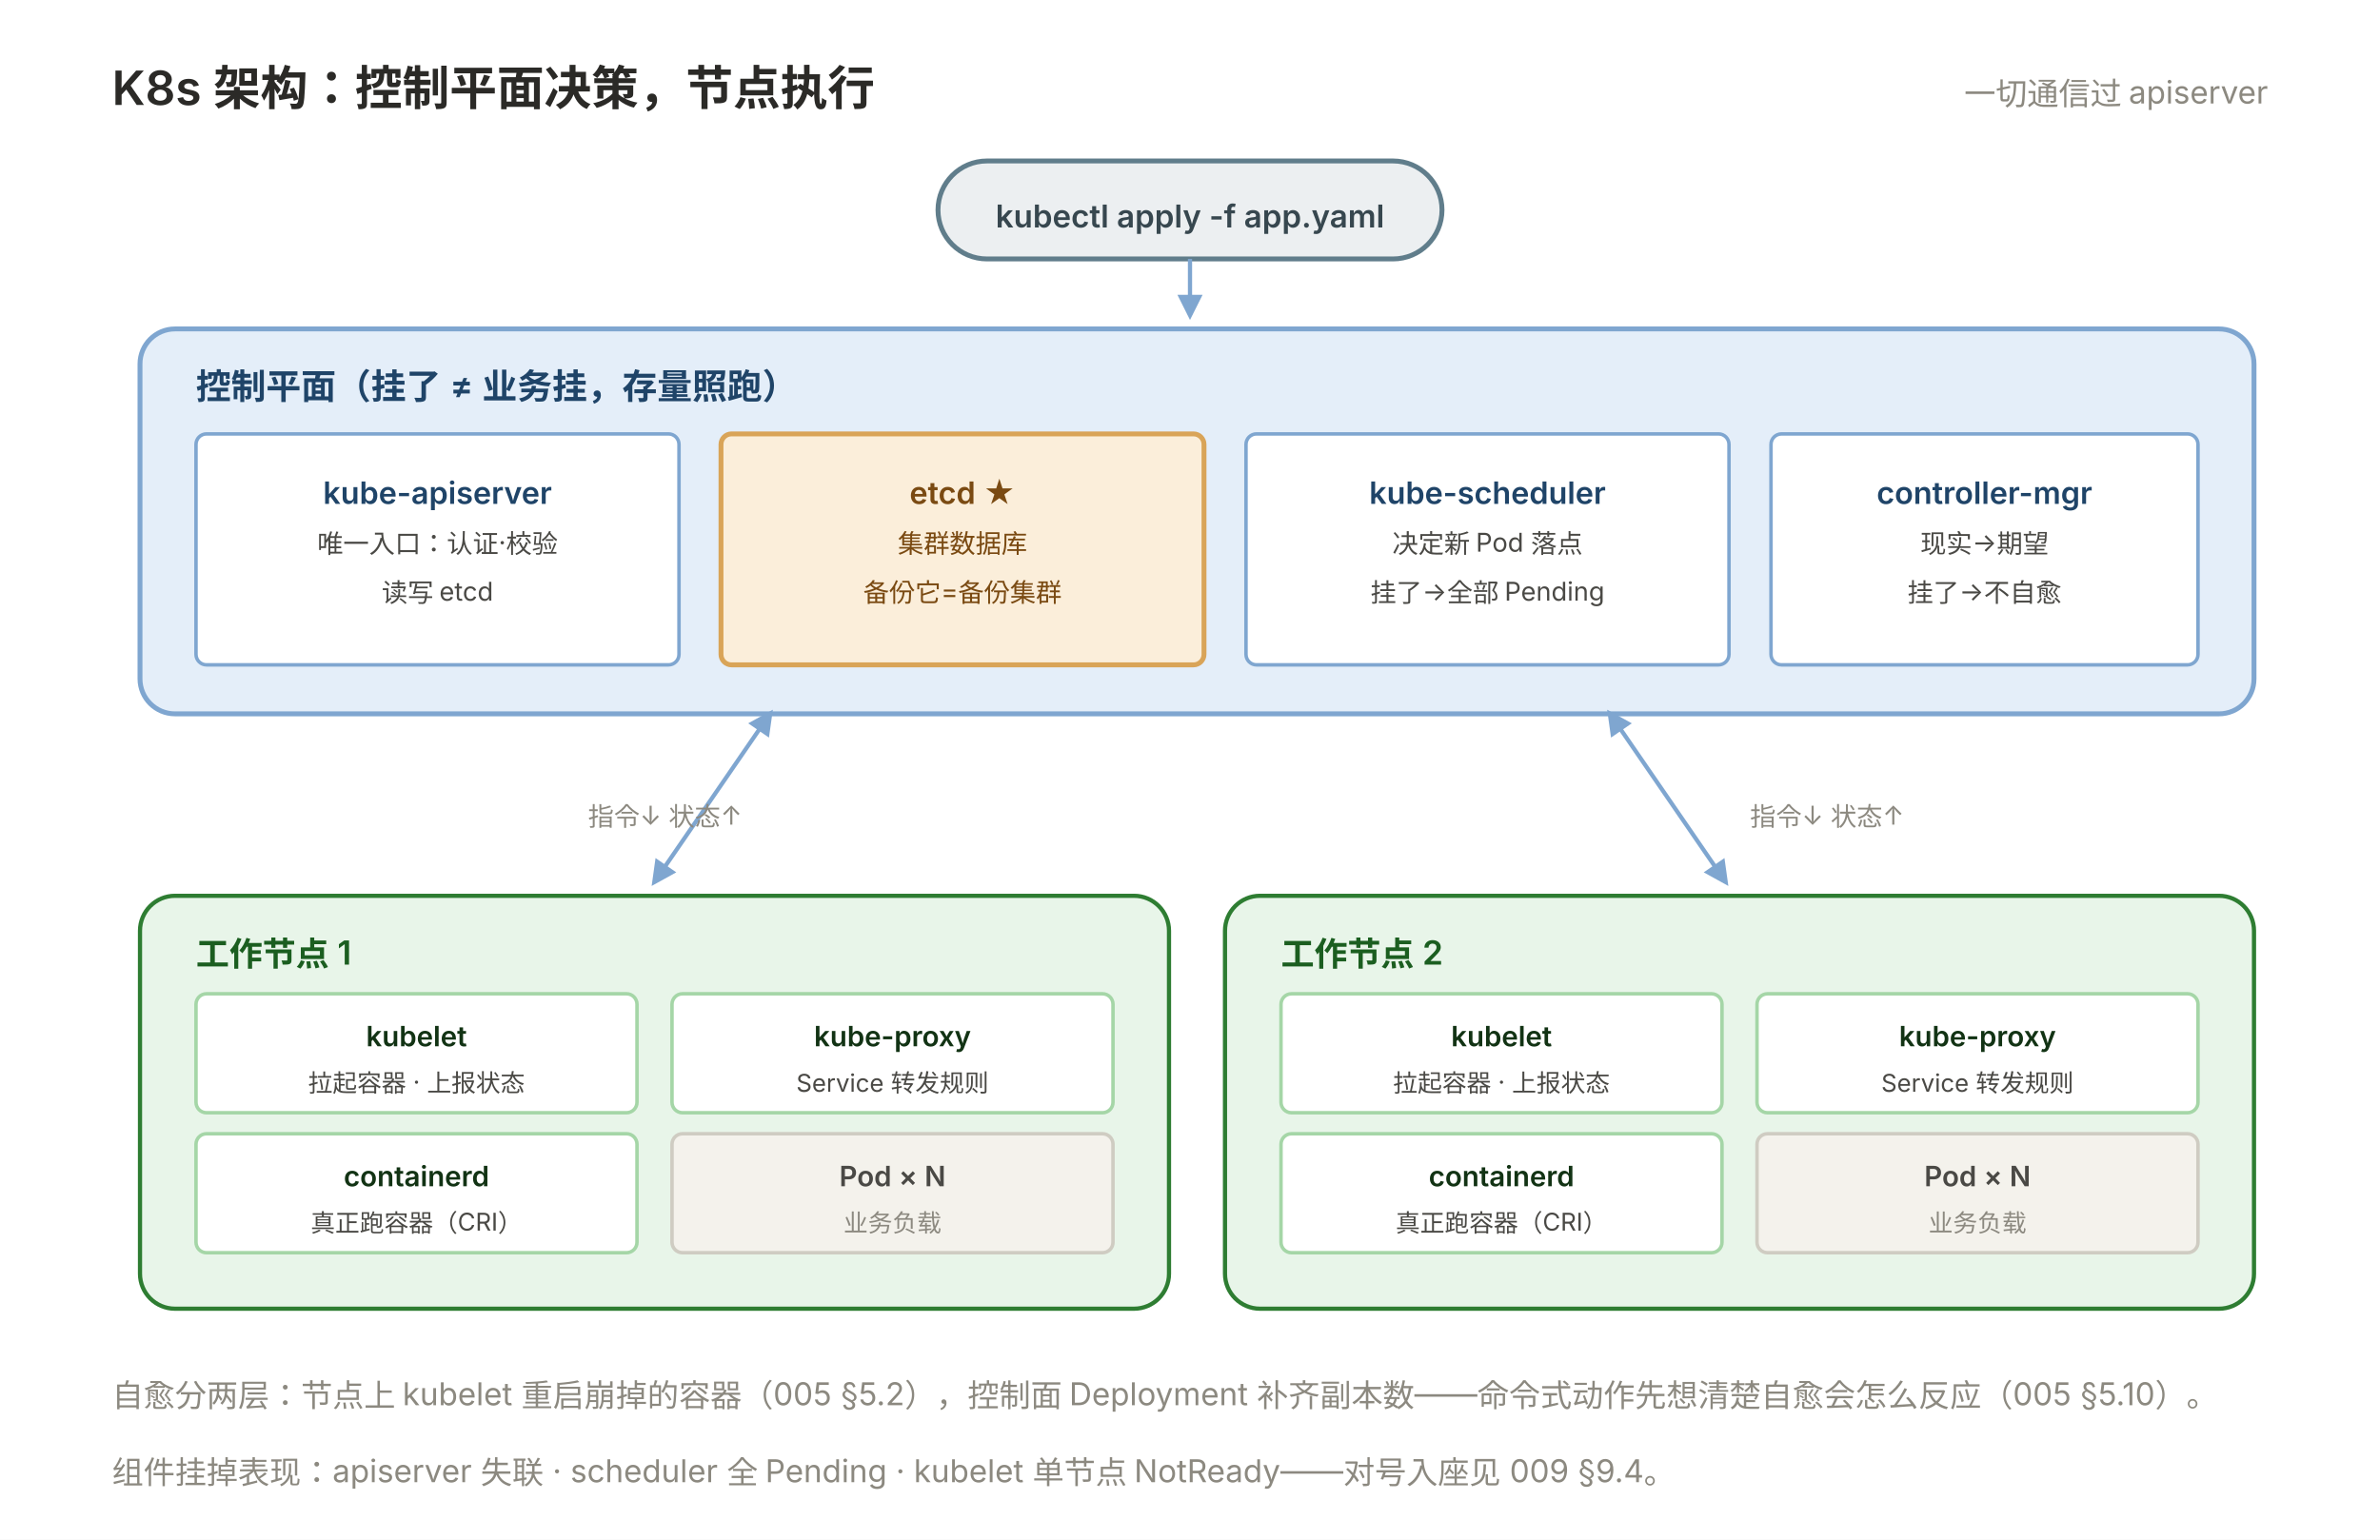
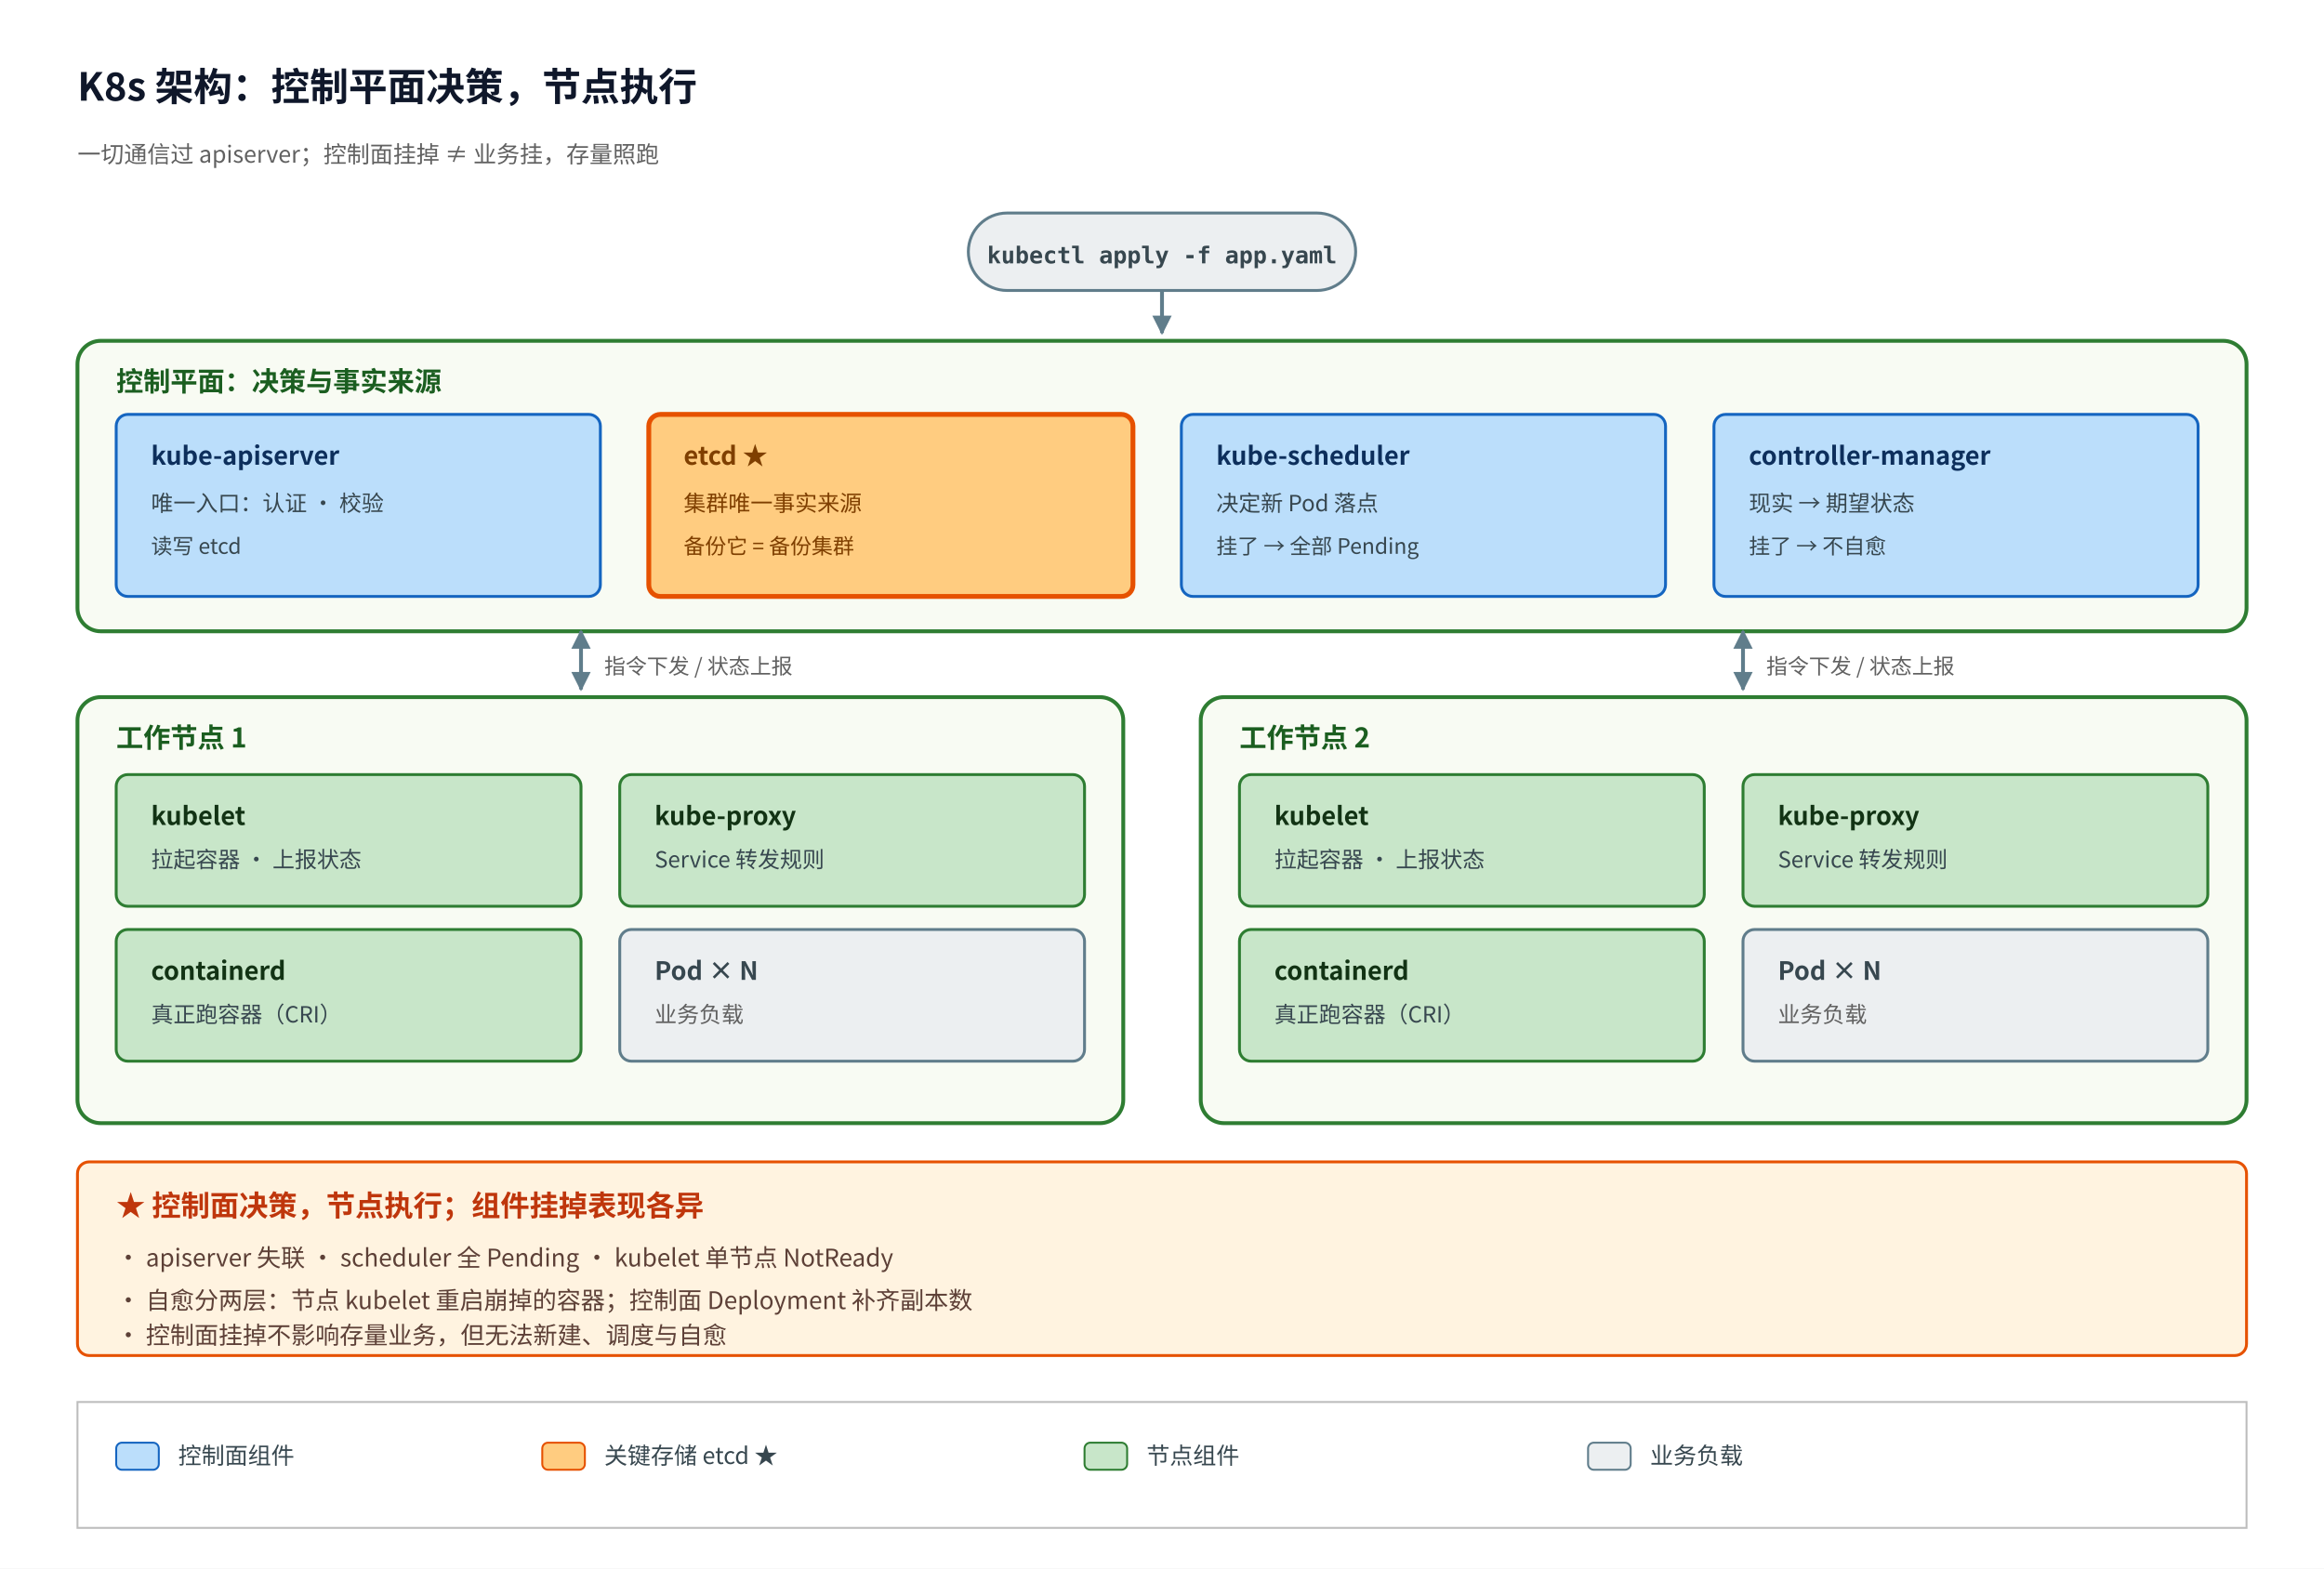
- <svg xmlns="http://www.w3.org/2000/svg" viewBox="0 0 1200 776.47" width="1200" height="776.47" font-family="-apple-system, 'Segoe UI', 'Microsoft YaHei', 'PingFang SC', sans-serif">
-   <g transform="scale(1.764706)">
-     <rect width="680" height="440" fill="#FFFFFF" />
-     <text x="32" y="30" font-size="13.5" font-weight="600" fill="#2B2A27">K8s 架构：控制平面决策，节点执行</text>
-     <text x="648" y="30" font-size="9" fill="#8C8980" text-anchor="end">一切通信过 apiserver</text>
-     <defs>
-       <marker id="a5Blue" viewBox="0 0 10 10" refX="8" refY="5" markerWidth="6" markerHeight="6" orient="auto">
-         <path d="M0,0 L10,5 L0,10 z" fill="#7FA6D0" />
-       </marker>
-       <marker id="a5BlueS" viewBox="0 0 10 10" refX="2" refY="5" markerWidth="6" markerHeight="6" orient="auto">
-         <path d="M10,0 L0,5 L10,10 z" fill="#7FA6D0" />
-       </marker>
-     </defs>
-     <rect x="268" y="46" width="144" height="28" rx="14" fill="#ECEFF1" stroke="#607D8B" stroke-width="1.4" />
-     <text x="340" y="65" font-size="9" font-weight="600" fill="#37474F" text-anchor="middle">kubectl apply -f app.yaml</text>
-     <line x1="340" y1="74" x2="340" y2="90" stroke="#7FA6D0" stroke-width="1.2" marker-end="url(#a5Blue)" />
-     <rect x="40" y="94" width="604" height="110" rx="10" fill="#E4EEF9" stroke="#7FA6D0" stroke-width="1.4" />
-     <text x="56" y="114" font-size="10" font-weight="600" fill="#1F4468">控制平面（挂了 ≠ 业务挂，存量照跑）</text>
-     <rect x="56" y="124" width="138" height="66" rx="3" fill="#FFFFFF" stroke="#7FA6D0" stroke-width="1" />
-     <text x="125" y="144" font-size="8.8" font-weight="600" fill="#1F4468" text-anchor="middle">kube-apiserver</text>
-     <text x="125" y="158" font-size="7.4" fill="#4A4945" text-anchor="middle">唯一入口：认证·校验</text>
-     <text x="125" y="172" font-size="7.4" fill="#4A4945" text-anchor="middle">读写 etcd</text>
-     <rect x="206" y="124" width="138" height="66" rx="3" fill="#FBEEDA" stroke="#D9A458" stroke-width="1.4" />
-     <text x="275" y="144" font-size="8.8" font-weight="600" fill="#7A4A12" text-anchor="middle">etcd ★</text>
-     <text x="275" y="158" font-size="7.4" fill="#7A4A12" text-anchor="middle">集群数据库</text>
-     <text x="275" y="172" font-size="7.4" fill="#7A4A12" text-anchor="middle">备份它=备份集群</text>
-     <rect x="356" y="124" width="138" height="66" rx="3" fill="#FFFFFF" stroke="#7FA6D0" stroke-width="1" />
-     <text x="425" y="144" font-size="8.8" font-weight="600" fill="#1F4468" text-anchor="middle">kube-scheduler</text>
-     <text x="425" y="158" font-size="7.4" fill="#4A4945" text-anchor="middle">决定新 Pod 落点</text>
-     <text x="425" y="172" font-size="7.4" fill="#4A4945" text-anchor="middle">挂了→全部 Pending</text>
-     <rect x="506" y="124" width="122" height="66" rx="3" fill="#FFFFFF" stroke="#7FA6D0" stroke-width="1" />
-     <text x="567" y="144" font-size="8.8" font-weight="600" fill="#1F4468" text-anchor="middle">controller-mgr</text>
-     <text x="567" y="158" font-size="7.4" fill="#4A4945" text-anchor="middle">现实→期望</text>
-     <text x="567" y="172" font-size="7.4" fill="#4A4945" text-anchor="middle">挂了→不自愈</text>
-     <line x1="220" y1="204" x2="187" y2="252" stroke="#7FA6D0" stroke-width="1.2" marker-end="url(#a5Blue)" marker-start="url(#a5BlueS)" />
-     <line x1="460" y1="204" x2="493" y2="252" stroke="#7FA6D0" stroke-width="1.2" marker-end="url(#a5Blue)" marker-start="url(#a5BlueS)" />
-     <text x="168" y="236" font-size="7.4" fill="#8C8980">指令↓ 状态↑</text>
-     <text x="500" y="236" font-size="7.4" fill="#8C8980">指令↓ 状态↑</text>
-     <rect x="40" y="256" width="294" height="118" rx="10" fill="#E8F5E9" stroke="#2e7d32" stroke-width="1.2" />
-     <text x="56" y="276" font-size="9.5" font-weight="600" fill="#1b5e20">工作节点 1</text>
-     <rect x="56" y="284" width="126" height="34" rx="3" fill="#FFFFFF" stroke="#a5d6a7" stroke-width="1" />
-     <text x="119" y="299" font-size="8" font-weight="600" fill="#123314" text-anchor="middle">kubelet</text>
-     <text x="119" y="312" font-size="7" fill="#4A4945" text-anchor="middle">拉起容器 · 上报状态</text>
-     <rect x="192" y="284" width="126" height="34" rx="3" fill="#FFFFFF" stroke="#a5d6a7" stroke-width="1" />
-     <text x="255" y="299" font-size="8" font-weight="600" fill="#123314" text-anchor="middle">kube-proxy</text>
-     <text x="255" y="312" font-size="7" fill="#4A4945" text-anchor="middle">Service 转发规则</text>
-     <rect x="56" y="324" width="126" height="34" rx="3" fill="#FFFFFF" stroke="#a5d6a7" stroke-width="1" />
-     <text x="119" y="339" font-size="8" font-weight="600" fill="#123314" text-anchor="middle">containerd</text>
-     <text x="119" y="352" font-size="7" fill="#4A4945" text-anchor="middle">真正跑容器（CRI）</text>
-     <rect x="192" y="324" width="126" height="34" rx="3" fill="#F4F2EC" stroke="#CFCCC2" stroke-width="1" />
-     <text x="255" y="339" font-size="8" font-weight="600" fill="#4A4945" text-anchor="middle">Pod × N</text>
-     <text x="255" y="352" font-size="7" fill="#8C8980" text-anchor="middle">业务负载</text>
-     <rect x="350" y="256" width="294" height="118" rx="10" fill="#E8F5E9" stroke="#2e7d32" stroke-width="1.2" />
-     <text x="366" y="276" font-size="9.5" font-weight="600" fill="#1b5e20">工作节点 2</text>
-     <rect x="366" y="284" width="126" height="34" rx="3" fill="#FFFFFF" stroke="#a5d6a7" stroke-width="1" />
-     <text x="429" y="299" font-size="8" font-weight="600" fill="#123314" text-anchor="middle">kubelet</text>
-     <text x="429" y="312" font-size="7" fill="#4A4945" text-anchor="middle">拉起容器 · 上报状态</text>
-     <rect x="502" y="284" width="126" height="34" rx="3" fill="#FFFFFF" stroke="#a5d6a7" stroke-width="1" />
-     <text x="565" y="299" font-size="8" font-weight="600" fill="#123314" text-anchor="middle">kube-proxy</text>
-     <text x="565" y="312" font-size="7" fill="#4A4945" text-anchor="middle">Service 转发规则</text>
-     <rect x="366" y="324" width="126" height="34" rx="3" fill="#FFFFFF" stroke="#a5d6a7" stroke-width="1" />
-     <text x="429" y="339" font-size="8" font-weight="600" fill="#123314" text-anchor="middle">containerd</text>
-     <text x="429" y="352" font-size="7" fill="#4A4945" text-anchor="middle">真正跑容器（CRI）</text>
-     <rect x="502" y="324" width="126" height="34" rx="3" fill="#F4F2EC" stroke="#CFCCC2" stroke-width="1" />
-     <text x="565" y="339" font-size="8" font-weight="600" fill="#4A4945" text-anchor="middle">Pod × N</text>
-     <text x="565" y="352" font-size="7" fill="#8C8980" text-anchor="middle">业务负载</text>
-     <text x="32" y="402" font-size="9" fill="#8C8980">自愈分两层：节点上 kubelet 重启崩掉的容器（005 §5.2），控制面 Deployment 补齐副本数——命令式动作先想清楚自愈会怎么反应（005 §5.10）。</text>
-     <text x="32" y="424" font-size="9" fill="#8C8980">组件挂掉表现：apiserver 失联 · scheduler 全 Pending · kubelet 单节点 NotReady——对号入座见 009 §9.4。</text>
-   </g>
+ <svg xmlns="http://www.w3.org/2000/svg" viewBox="0 0 1200 810" font-family="'Microsoft YaHei','PingFang SC','Noto Sans CJK SC',sans-serif">
+   <rect x="0" y="0" width="1200" height="810" fill="#ffffff" />
+   <text x="40" y="52" font-size="20" font-weight="bold" fill="#0f172a">K8s 架构：控制平面决策，节点执行</text>
+   <text x="40" y="84" font-size="12" fill="#616161">一切通信过 apiserver；控制面挂掉 ≠ 业务挂，存量照跑</text>
+   <rect x="500" y="110" width="200" height="40" rx="20" fill="#eceff1" stroke="#607d8b" stroke-width="1.5" />
+   <text x="600" y="136" font-size="12" font-weight="bold" fill="#37474f" text-anchor="middle" font-family="ui-monospace,Menlo,Consolas,monospace">kubectl apply -f app.yaml</text>
+   <line x1="600" y1="150" x2="600" y2="172" stroke="#607d8b" stroke-width="2" marker-end="url(#arrow)" />
+   <rect x="40" y="176" width="1120" height="150" rx="12" fill="#f1f8e9" fill-opacity="0.55" stroke="#2e7d32" stroke-width="2" />
+   <text x="60" y="202" font-size="14" font-weight="bold" fill="#1b5e20">控制平面：决策与事实来源</text>
+   <rect x="60" y="214" width="250" height="94" rx="6" fill="#bbdefb" stroke="#1565c0" stroke-width="1.5" />
+   <text x="78" y="240" font-size="13" font-weight="bold" fill="#0d2f5c">kube-apiserver</text>
+   <text x="78" y="264" font-size="11.5" fill="#37474f">唯一入口：认证 · 校验</text>
+   <text x="78" y="286" font-size="11" fill="#37474f">读写 etcd</text>
+   <rect x="335" y="214" width="250" height="94" rx="6" fill="#ffcc80" stroke="#e65100" stroke-width="2.5" />
+   <text x="353" y="240" font-size="13" font-weight="bold" fill="#7f3f00">etcd ★</text>
+   <text x="353" y="264" font-size="11.5" fill="#7f3f00">集群唯一事实来源</text>
+   <text x="353" y="286" font-size="11" fill="#7f3f00">备份它 = 备份集群</text>
+   <rect x="610" y="214" width="250" height="94" rx="6" fill="#bbdefb" stroke="#1565c0" stroke-width="1.5" />
+   <text x="628" y="240" font-size="13" font-weight="bold" fill="#0d2f5c">kube-scheduler</text>
+   <text x="628" y="264" font-size="11.5" fill="#37474f">决定新 Pod 落点</text>
+   <text x="628" y="286" font-size="11" fill="#37474f">挂了 → 全部 Pending</text>
+   <rect x="885" y="214" width="250" height="94" rx="6" fill="#bbdefb" stroke="#1565c0" stroke-width="1.5" />
+   <text x="903" y="240" font-size="13" font-weight="bold" fill="#0d2f5c">controller-manager</text>
+   <text x="903" y="264" font-size="11.5" fill="#37474f">现实 → 期望状态</text>
+   <text x="903" y="286" font-size="11" fill="#37474f">挂了 → 不自愈</text>
+   <line x1="300" y1="326" x2="300" y2="356" stroke="#607d8b" stroke-width="2" marker-start="url(#arrow)" marker-end="url(#arrow)" />
+   <line x1="900" y1="326" x2="900" y2="356" stroke="#607d8b" stroke-width="2" marker-start="url(#arrow)" marker-end="url(#arrow)" />
+   <text x="312" y="348" font-size="11" fill="#616161">指令下发 / 状态上报</text>
+   <text x="912" y="348" font-size="11" fill="#616161">指令下发 / 状态上报</text>
+   <rect x="40" y="360" width="540" height="220" rx="12" fill="#f1f8e9" fill-opacity="0.55" stroke="#2e7d32" stroke-width="2" />
+   <text x="60" y="386" font-size="14" font-weight="bold" fill="#1b5e20">工作节点 1</text>
+   <rect x="60" y="400" width="240" height="68" rx="6" fill="#c8e6c9" stroke="#2e7d32" stroke-width="1.5" />
+   <text x="78" y="426" font-size="13" font-weight="bold" fill="#123314">kubelet</text>
+   <text x="78" y="448" font-size="11.5" fill="#37474f">拉起容器 · 上报状态</text>
+   <rect x="320" y="400" width="240" height="68" rx="6" fill="#c8e6c9" stroke="#2e7d32" stroke-width="1.5" />
+   <text x="338" y="426" font-size="13" font-weight="bold" fill="#123314">kube-proxy</text>
+   <text x="338" y="448" font-size="11.5" fill="#37474f">Service 转发规则</text>
+   <rect x="60" y="480" width="240" height="68" rx="6" fill="#c8e6c9" stroke="#2e7d32" stroke-width="1.5" />
+   <text x="78" y="506" font-size="13" font-weight="bold" fill="#123314">containerd</text>
+   <text x="78" y="528" font-size="11.5" fill="#37474f">真正跑容器（CRI）</text>
+   <rect x="320" y="480" width="240" height="68" rx="6" fill="#eceff1" stroke="#607d8b" stroke-width="1.5" />
+   <text x="338" y="506" font-size="13" font-weight="bold" fill="#37474f">Pod × N</text>
+   <text x="338" y="528" font-size="11.5" fill="#616161">业务负载</text>
+   <rect x="620" y="360" width="540" height="220" rx="12" fill="#f1f8e9" fill-opacity="0.55" stroke="#2e7d32" stroke-width="2" />
+   <text x="640" y="386" font-size="14" font-weight="bold" fill="#1b5e20">工作节点 2</text>
+   <rect x="640" y="400" width="240" height="68" rx="6" fill="#c8e6c9" stroke="#2e7d32" stroke-width="1.5" />
+   <text x="658" y="426" font-size="13" font-weight="bold" fill="#123314">kubelet</text>
+   <text x="658" y="448" font-size="11.5" fill="#37474f">拉起容器 · 上报状态</text>
+   <rect x="900" y="400" width="240" height="68" rx="6" fill="#c8e6c9" stroke="#2e7d32" stroke-width="1.5" />
+   <text x="918" y="426" font-size="13" font-weight="bold" fill="#123314">kube-proxy</text>
+   <text x="918" y="448" font-size="11.5" fill="#37474f">Service 转发规则</text>
+   <rect x="640" y="480" width="240" height="68" rx="6" fill="#c8e6c9" stroke="#2e7d32" stroke-width="1.5" />
+   <text x="658" y="506" font-size="13" font-weight="bold" fill="#123314">containerd</text>
+   <text x="658" y="528" font-size="11.5" fill="#37474f">真正跑容器（CRI）</text>
+   <rect x="900" y="480" width="240" height="68" rx="6" fill="#eceff1" stroke="#607d8b" stroke-width="1.5" />
+   <text x="918" y="506" font-size="13" font-weight="bold" fill="#37474f">Pod × N</text>
+   <text x="918" y="528" font-size="11.5" fill="#616161">业务负载</text>
+   <rect x="40" y="600" width="1120" height="100" rx="6" fill="#fff3e0" stroke="#e65100" stroke-width="1.5" />
+   <text x="60" y="628" font-size="15" font-weight="bold" fill="#bf360c">★ 控制面决策，节点执行；组件挂掉表现各异</text>
+   <text x="60" y="654" font-size="12.5" fill="#5d4037">· apiserver 失联 · scheduler 全 Pending · kubelet 单节点 NotReady</text>
+   <text x="60" y="676" font-size="12.5" fill="#5d4037">· 自愈分两层：节点 kubelet 重启崩掉的容器；控制面 Deployment 补齐副本数</text>
+   <text x="60" y="694" font-size="12.5" fill="#5d4037">· 控制面挂掉不影响存量业务，但无法新建、调度与自愈</text>
+   <rect x="40" y="724" width="1120" height="65" fill="#ffffff" stroke="#bdbdbd" stroke-width="1" />
+   <rect x="60" y="745" width="22" height="14" rx="3" fill="#bbdefb" stroke="#1565c0" stroke-width="1" />
+   <text x="92" y="756" font-size="12" fill="#37474f">控制面组件</text>
+   <rect x="280" y="745" width="22" height="14" rx="3" fill="#ffcc80" stroke="#e65100" stroke-width="1" />
+   <text x="312" y="756" font-size="12" fill="#37474f">关键存储 etcd ★</text>
+   <rect x="560" y="745" width="22" height="14" rx="3" fill="#c8e6c9" stroke="#2e7d32" stroke-width="1" />
+   <text x="592" y="756" font-size="12" fill="#37474f">节点组件</text>
+   <rect x="820" y="745" width="22" height="14" rx="3" fill="#eceff1" stroke="#607d8b" stroke-width="1" />
+   <text x="852" y="756" font-size="12" fill="#37474f">业务负载</text>
+   <defs>
+     <marker id="arrow" viewBox="0 0 10 10" refX="9" refY="5" markerWidth="10" markerHeight="10" markerUnits="userSpaceOnUse" orient="auto-start-reverse">
+       <path d="M 0 0 L 10 5 L 0 10 z" fill="#607d8b" />
+     </marker>
+   </defs>
</svg>
